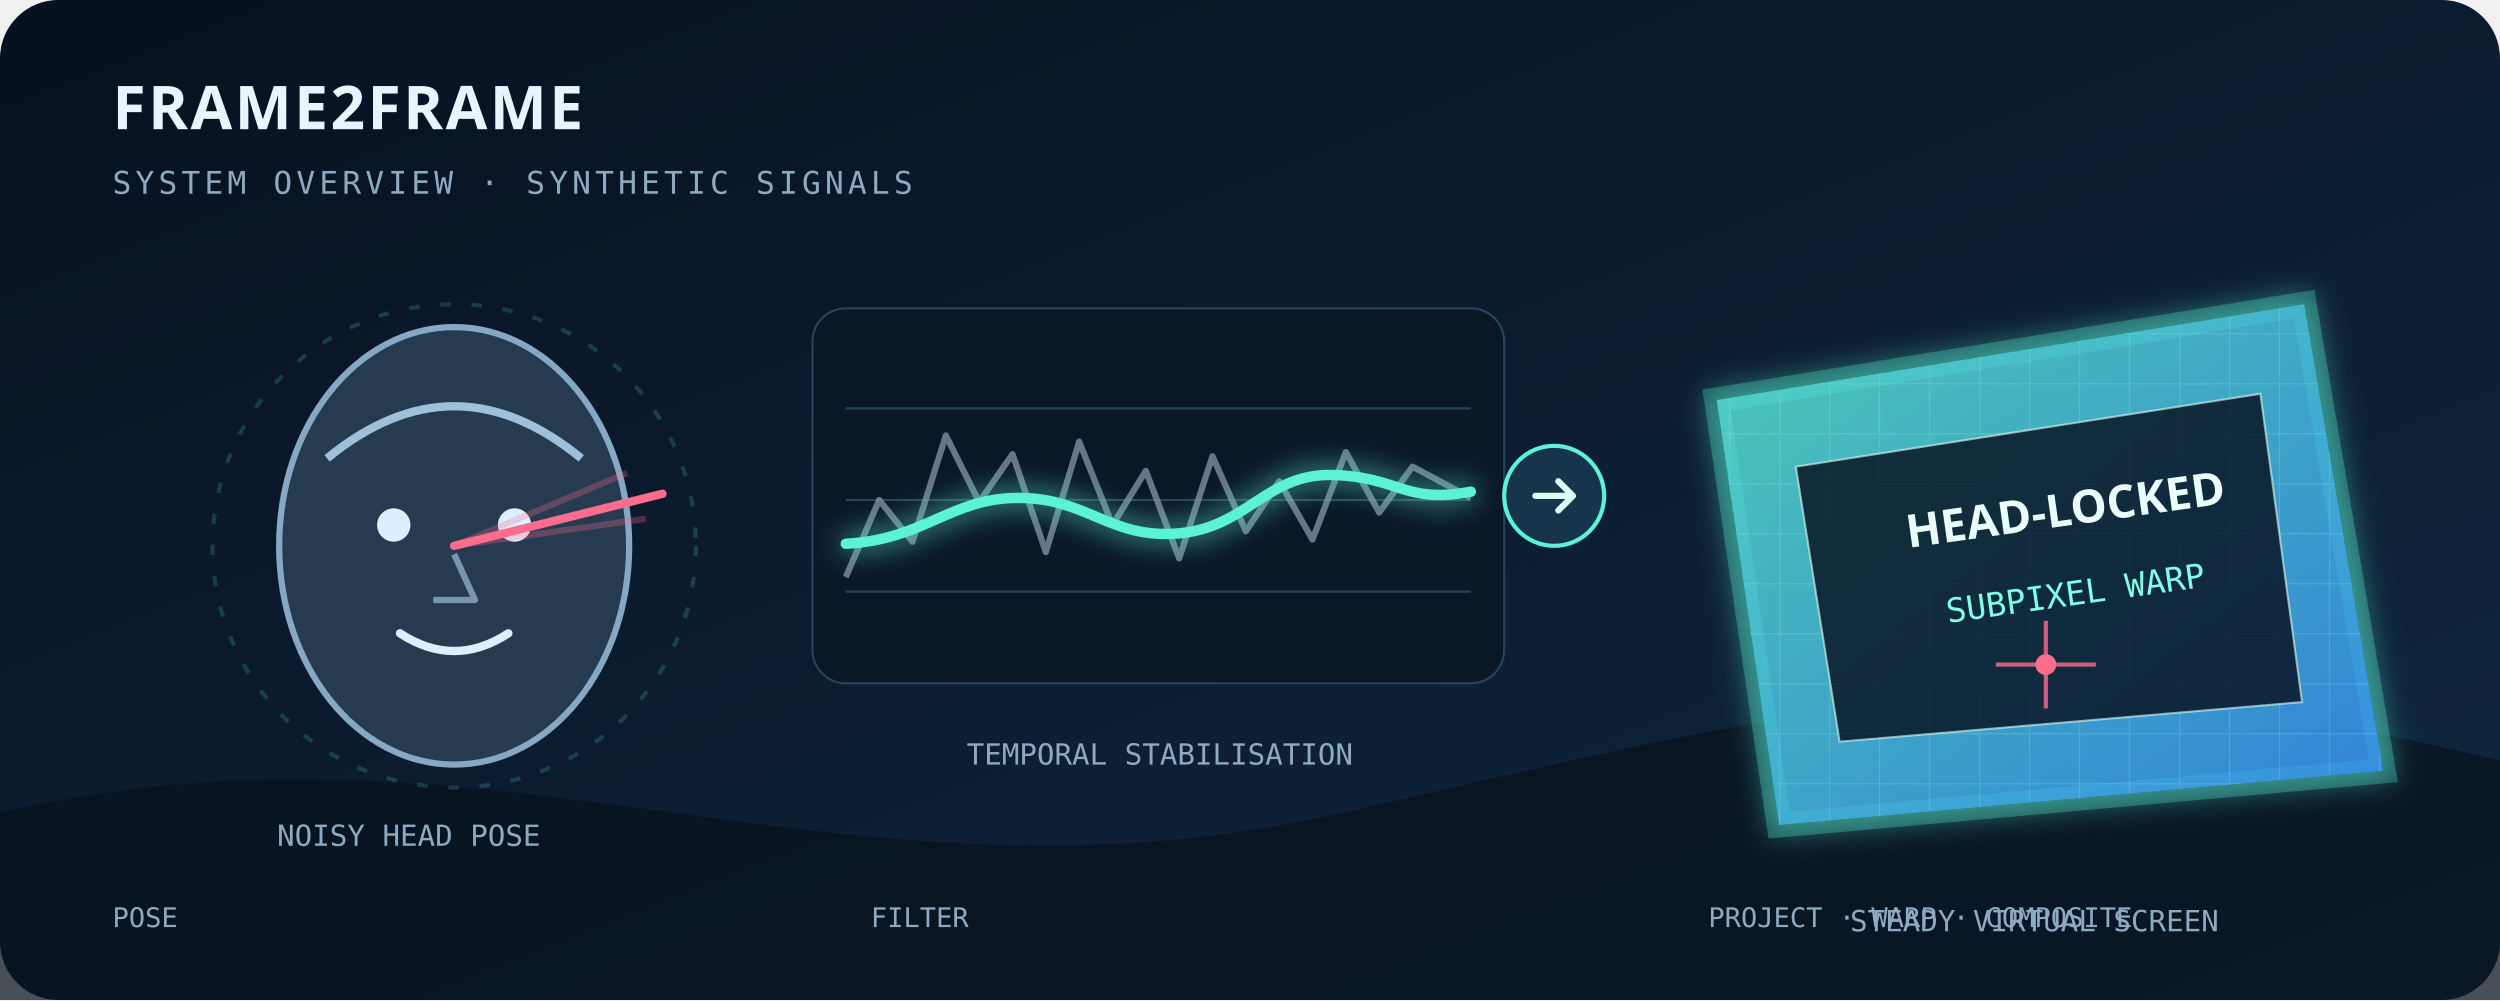
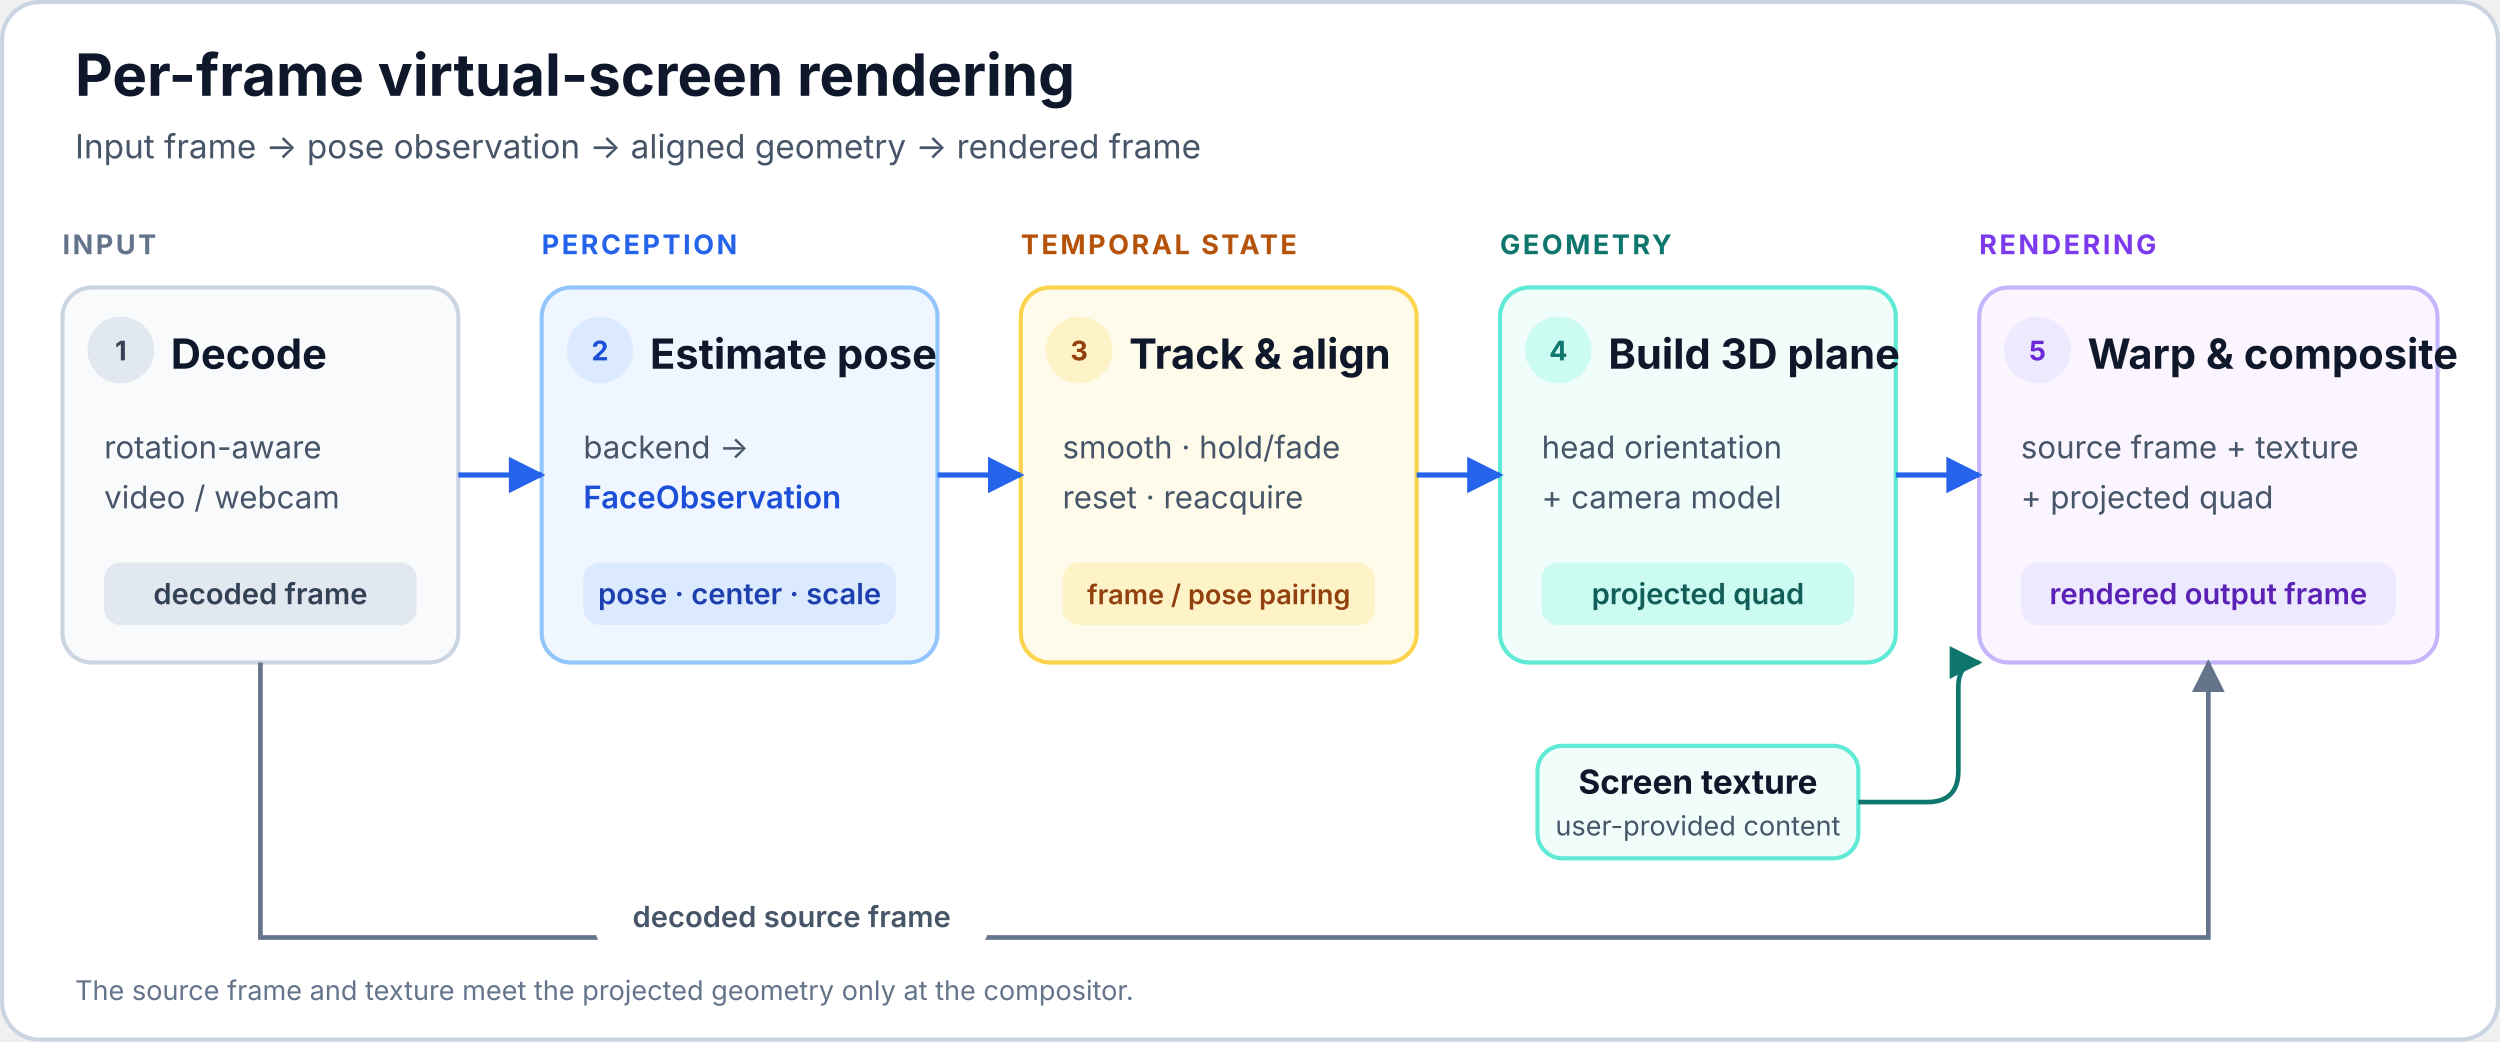
- <svg xmlns="http://www.w3.org/2000/svg" viewBox="0 0 1200 480" role="img" aria-labelledby="title desc">
+ <svg xmlns="http://www.w3.org/2000/svg" viewBox="0 0 1200 500" role="img" aria-labelledby="title desc">
  <defs>
-     <linearGradient id="bg" x1="0" y1="0" x2="1" y2="1">
-       <stop offset="0" stop-color="#07111f" />
-       <stop offset="1" stop-color="#102841" />
-     </linearGradient>
-     <linearGradient id="screen" x1="0" y1="0" x2="1" y2="1">
-       <stop offset="0" stop-color="#5cf2d6" />
-       <stop offset="1" stop-color="#3897ff" />
-     </linearGradient>
-     <filter id="glow" x="-50%" y="-50%" width="200%" height="200%">
-       <feGaussianBlur stdDeviation="7" result="blur" />
-       <feMerge>
-         <feMergeNode in="blur" />
-         <feMergeNode in="SourceGraphic" />
-       </feMerge>
-     </filter>
-     <pattern id="grid" width="24" height="24" patternUnits="userSpaceOnUse">
-       <path d="M24 0H0V24" fill="none" stroke="#b9fff3" stroke-opacity=".18" />
-     </pattern>
+     <marker id="arrow" viewBox="0 0 10 10" refX="9" refY="5" markerWidth="7" markerHeight="7" orient="auto-start-reverse">
+       <path d="M0 0L10 5L0 10Z" fill="#2563eb" />
+     </marker>
+     <marker id="arrow-muted" viewBox="0 0 10 10" refX="9" refY="5" markerWidth="7" markerHeight="7" orient="auto-start-reverse">
+       <path d="M0 0L10 5L0 10Z" fill="#64748b" />
+     </marker>
+     <marker id="arrow-teal" viewBox="0 0 10 10" refX="9" refY="5" markerWidth="7" markerHeight="7" orient="auto-start-reverse">
+       <path d="M0 0L10 5L0 10Z" fill="#0f766e" />
+     </marker>
  </defs>
-   <rect width="1200" height="480" rx="28" fill="url(#bg)" />
-   <path d="M0 390C240 335 405 445 645 390S970 310 1200 365V480H0Z" fill="#07101c" opacity=".72" />
-   <text x="54" y="62" fill="#e8f5ff" font-family="ui-sans-serif,system-ui,sans-serif" font-size="29" font-weight="700" letter-spacing="1.2">FRAME2FRAME</text>
-   <text x="54" y="93" fill="#8eaac0" font-family="ui-monospace,SFMono-Regular,monospace" font-size="15" letter-spacing="2">SYSTEM OVERVIEW · SYNTHETIC SIGNALS</text>
-   <g transform="translate(80 130)">
-     <ellipse cx="138" cy="132" rx="84" ry="105" fill="#263b50" stroke="#86a8c4" stroke-width="3" />
-     <path d="M77 90Q138 40 199 90" fill="none" stroke="#9ec0db" stroke-width="4" />
-     <circle cx="109" cy="122" r="8" fill="#dcefff" />
-     <circle cx="167" cy="122" r="8" fill="#dcefff" />
-     <path d="M112 174Q138 191 164 174" fill="none" stroke="#dcefff" stroke-width="4" stroke-linecap="round" />
-     <path d="M138 136L148 158H128" fill="none" stroke="#7896ae" stroke-width="3" stroke-linejoin="round" />
-     <circle cx="138" cy="132" r="116" fill="none" stroke="#5cf2d6" stroke-opacity=".18" stroke-width="2" stroke-dasharray="5 10" />
-     <path d="M138 132L238 107" stroke="#ff6c8d" stroke-width="4" stroke-linecap="round" />
-     <path d="M138 132L221 97" stroke="#ff6c8d" stroke-opacity=".28" stroke-width="3" />
-     <path d="M138 132L230 119" stroke="#ff6c8d" stroke-opacity=".28" stroke-width="3" />
-     <text x="53" y="276" fill="#8eaac0" font-family="ui-monospace,SFMono-Regular,monospace" font-size="14">NOISY HEAD POSE</text>
+   <rect x="1" y="1" width="1198" height="498" rx="18" fill="#ffffff" stroke="#cbd5e1" stroke-width="2" />
+   <text x="36" y="46" fill="#0f172a" font-family="Inter,ui-sans-serif,system-ui,-apple-system,sans-serif" font-size="28" font-weight="700">Per-frame virtual-screen rendering</text>
+   <text x="36" y="76" fill="#475569" font-family="Inter,ui-sans-serif,system-ui,-apple-system,sans-serif" font-size="16">Input frame → pose observation → aligned geometry → rendered frame</text>
+   <g font-family="Inter,ui-sans-serif,system-ui,-apple-system,sans-serif">
+     <text x="30" y="122" fill="#64748b" font-size="13" font-weight="700" letter-spacing="1.2">INPUT</text>
+     <rect x="30" y="138" width="190" height="180" rx="14" fill="#f8fafc" stroke="#cbd5e1" stroke-width="2" />
+     <circle cx="58" cy="168" r="16" fill="#e2e8f0" />
+     <text x="58" y="173" fill="#334155" font-size="13" font-weight="700" text-anchor="middle">1</text>
+     <text x="82" y="177" fill="#0f172a" font-size="20" font-weight="700">Decode</text>
+     <text x="50" y="220" fill="#475569" font-size="15">rotation-aware</text>
+     <text x="50" y="244" fill="#475569" font-size="15">video / webcam</text>
+     <rect x="50" y="270" width="150" height="30" rx="8" fill="#e2e8f0" />
+     <text x="125" y="290" fill="#334155" font-size="14" font-weight="600" text-anchor="middle">decoded frame</text>
+     <text x="260" y="122" fill="#2563eb" font-size="13" font-weight="700" letter-spacing="1.2">PERCEPTION</text>
+     <rect x="260" y="138" width="190" height="180" rx="14" fill="#eff6ff" stroke="#93c5fd" stroke-width="2" />
+     <circle cx="288" cy="168" r="16" fill="#dbeafe" />
+     <text x="288" y="173" fill="#1d4ed8" font-size="13" font-weight="700" text-anchor="middle">2</text>
+     <text x="312" y="177" fill="#0f172a" font-size="20" font-weight="700">Estimate pose</text>
+     <text x="280" y="220" fill="#475569" font-size="15">backend →</text>
+     <text x="280" y="244" fill="#1d4ed8" font-size="15" font-weight="600">FaceObservation</text>
+     <rect x="280" y="270" width="150" height="30" rx="8" fill="#dbeafe" />
+     <text x="355" y="290" fill="#1e40af" font-size="14" font-weight="600" text-anchor="middle">pose · center · scale</text>
+     <text x="490" y="122" fill="#b45309" font-size="13" font-weight="700" letter-spacing="1.2">TEMPORAL STATE</text>
+     <rect x="490" y="138" width="190" height="180" rx="14" fill="#fffbeb" stroke="#fcd34d" stroke-width="2" />
+     <circle cx="518" cy="168" r="16" fill="#fef3c7" />
+     <text x="518" y="173" fill="#92400e" font-size="13" font-weight="700" text-anchor="middle">3</text>
+     <text x="542" y="177" fill="#0f172a" font-size="20" font-weight="700">Track &amp; align</text>
+     <text x="510" y="220" fill="#475569" font-size="15">smooth · hold/fade</text>
+     <text x="510" y="244" fill="#475569" font-size="15">reset · reacquire</text>
+     <rect x="510" y="270" width="150" height="30" rx="8" fill="#fef3c7" />
+     <text x="585" y="290" fill="#92400e" font-size="13" font-weight="600" text-anchor="middle">frame / pose pairing</text>
+     <text x="720" y="122" fill="#0f766e" font-size="13" font-weight="700" letter-spacing="1.2">GEOMETRY</text>
+     <rect x="720" y="138" width="190" height="180" rx="14" fill="#f0fdfa" stroke="#5eead4" stroke-width="2" />
+     <circle cx="748" cy="168" r="16" fill="#ccfbf1" />
+     <text x="748" y="173" fill="#0f766e" font-size="13" font-weight="700" text-anchor="middle">4</text>
+     <text x="772" y="177" fill="#0f172a" font-size="20" font-weight="700">Build 3D plane</text>
+     <text x="740" y="220" fill="#475569" font-size="15">head orientation</text>
+     <text x="740" y="244" fill="#475569" font-size="15">+ camera model</text>
+     <rect x="740" y="270" width="150" height="30" rx="8" fill="#ccfbf1" />
+     <text x="815" y="290" fill="#115e59" font-size="14" font-weight="600" text-anchor="middle">projected quad</text>
+     <text x="950" y="122" fill="#7c3aed" font-size="13" font-weight="700" letter-spacing="1.2">RENDERING</text>
+     <rect x="950" y="138" width="220" height="180" rx="14" fill="#faf5ff" stroke="#c4b5fd" stroke-width="2" />
+     <circle cx="978" cy="168" r="16" fill="#ede9fe" />
+     <text x="978" y="173" fill="#6d28d9" font-size="13" font-weight="700" text-anchor="middle">5</text>
+     <text x="1002" y="177" fill="#0f172a" font-size="20" font-weight="700">Warp &amp; composite</text>
+     <text x="970" y="220" fill="#475569" font-size="15">source frame + texture</text>
+     <text x="970" y="244" fill="#475569" font-size="15">+ projected quad</text>
+     <rect x="970" y="270" width="180" height="30" rx="8" fill="#ede9fe" />
+     <text x="1060" y="290" fill="#5b21b6" font-size="14" font-weight="600" text-anchor="middle">rendered output frame</text>
  </g>
-   <g transform="translate(390 148)">
-     <rect width="332" height="180" rx="16" fill="#0a1727" stroke="#29445c" />
-     <path d="M16 48L316 48M16 92L316 92M16 136L316 136" stroke="#29445c" stroke-width="1" />
-     <path d="M16 129L32 92L48 112L64 61L80 93L96 70L112 117L128 64L144 104L160 78L176 120L192 71L208 107L224 83L240 111L256 69L272 98L288 76L316 91" fill="none" stroke="#8a9bad" stroke-opacity=".72" stroke-width="3" stroke-linejoin="round" />
-     <path d="M16 113C54 111 66 91 99 91S143 111 176 108S218 79 250 80S284 94 316 88" fill="none" stroke="#5cf2d6" stroke-width="5" stroke-linecap="round" filter="url(#glow)" />
-     <circle cx="356" cy="90" r="24" fill="#16344c" stroke="#5cf2d6" stroke-width="2" />
-     <path d="M347 90H365M358 83L365 90L358 97" fill="none" stroke="#dffff9" stroke-width="3" stroke-linecap="round" stroke-linejoin="round" />
-     <text x="74" y="219" fill="#8eaac0" font-family="ui-monospace,SFMono-Regular,monospace" font-size="14">TEMPORAL STABILISATION</text>
+   <g fill="none" stroke="#2563eb" stroke-width="2.5" marker-end="url(#arrow)">
+     <path d="M220 228H260" />
+     <path d="M450 228H490" />
+     <path d="M680 228H720" />
+     <path d="M910 228H950" />
  </g>
-   <g transform="translate(806 112)">
-     <path d="M18 80L300 34L338 258L48 284Z" fill="#16344c" stroke="#5cf2d6" stroke-opacity=".28" stroke-width="12" filter="url(#glow)" />
-     <path d="M18 80L300 34L338 258L48 284Z" fill="url(#screen)" opacity=".78" />
-     <path d="M18 80L300 34L338 258L48 284Z" fill="url(#grid)" />
-     <path d="M56 112L279 77L299 225L77 244Z" fill="#07111f" fill-opacity=".82" stroke="#dffff9" stroke-opacity=".6" />
-     <text x="110" y="151" fill="#eafffb" font-family="ui-sans-serif,system-ui,sans-serif" font-size="22" font-weight="700" transform="rotate(-8 110 151)">HEAD-LOCKED</text>
-     <text x="129" y="187" fill="#81ffe7" font-family="ui-monospace,SFMono-Regular,monospace" font-size="16" transform="rotate(-8 129 187)">SUBPIXEL WARP</text>
-     <circle cx="176" cy="207" r="5" fill="#ff6c8d" />
-     <path d="M152 207H200M176 186V228" stroke="#ff6c8d" stroke-width="2" opacity=".8" />
-     <text x="82" y="335" fill="#8eaac0" font-family="ui-monospace,SFMono-Regular,monospace" font-size="14">STEADY VIRTUAL SCREEN</text>
-   </g>
-   <g fill="#8eaac0" font-family="ui-monospace,SFMono-Regular,monospace" font-size="13">
-     <text x="54" y="445">POSE</text>
-     <text x="418" y="445">FILTER</text>
-     <text x="820" y="445">PROJECT · WARP · COMPOSITE</text>
-   </g>
+   <path d="M125 318V450H1060V318" fill="none" stroke="#64748b" stroke-width="2.25" marker-end="url(#arrow-muted)" />
+   <rect x="286" y="425" width="188" height="30" rx="8" fill="#ffffff" />
+   <text x="380" y="445" fill="#475569" font-family="Inter,ui-sans-serif,system-ui,-apple-system,sans-serif" font-size="14" font-weight="600" text-anchor="middle">decoded source frame</text>
+   <rect x="738" y="358" width="154" height="54" rx="12" fill="#f0fdfa" stroke="#5eead4" stroke-width="2" />
+   <text x="815" y="381" fill="#0f172a" font-family="Inter,ui-sans-serif,system-ui,-apple-system,sans-serif" font-size="16" font-weight="700" text-anchor="middle">Screen texture</text>
+   <text x="815" y="401" fill="#475569" font-family="Inter,ui-sans-serif,system-ui,-apple-system,sans-serif" font-size="13" text-anchor="middle">user-provided content</text>
+   <path d="M892 385H925Q940 385 940 370V330Q940 318 950 318" fill="none" stroke="#0f766e" stroke-width="2.25" marker-end="url(#arrow-teal)" />
+   <text x="36" y="480" fill="#64748b" font-family="Inter,ui-sans-serif,system-ui,-apple-system,sans-serif" font-size="13">The source frame and texture meet the projected geometry only at the compositor.</text>
</svg>
